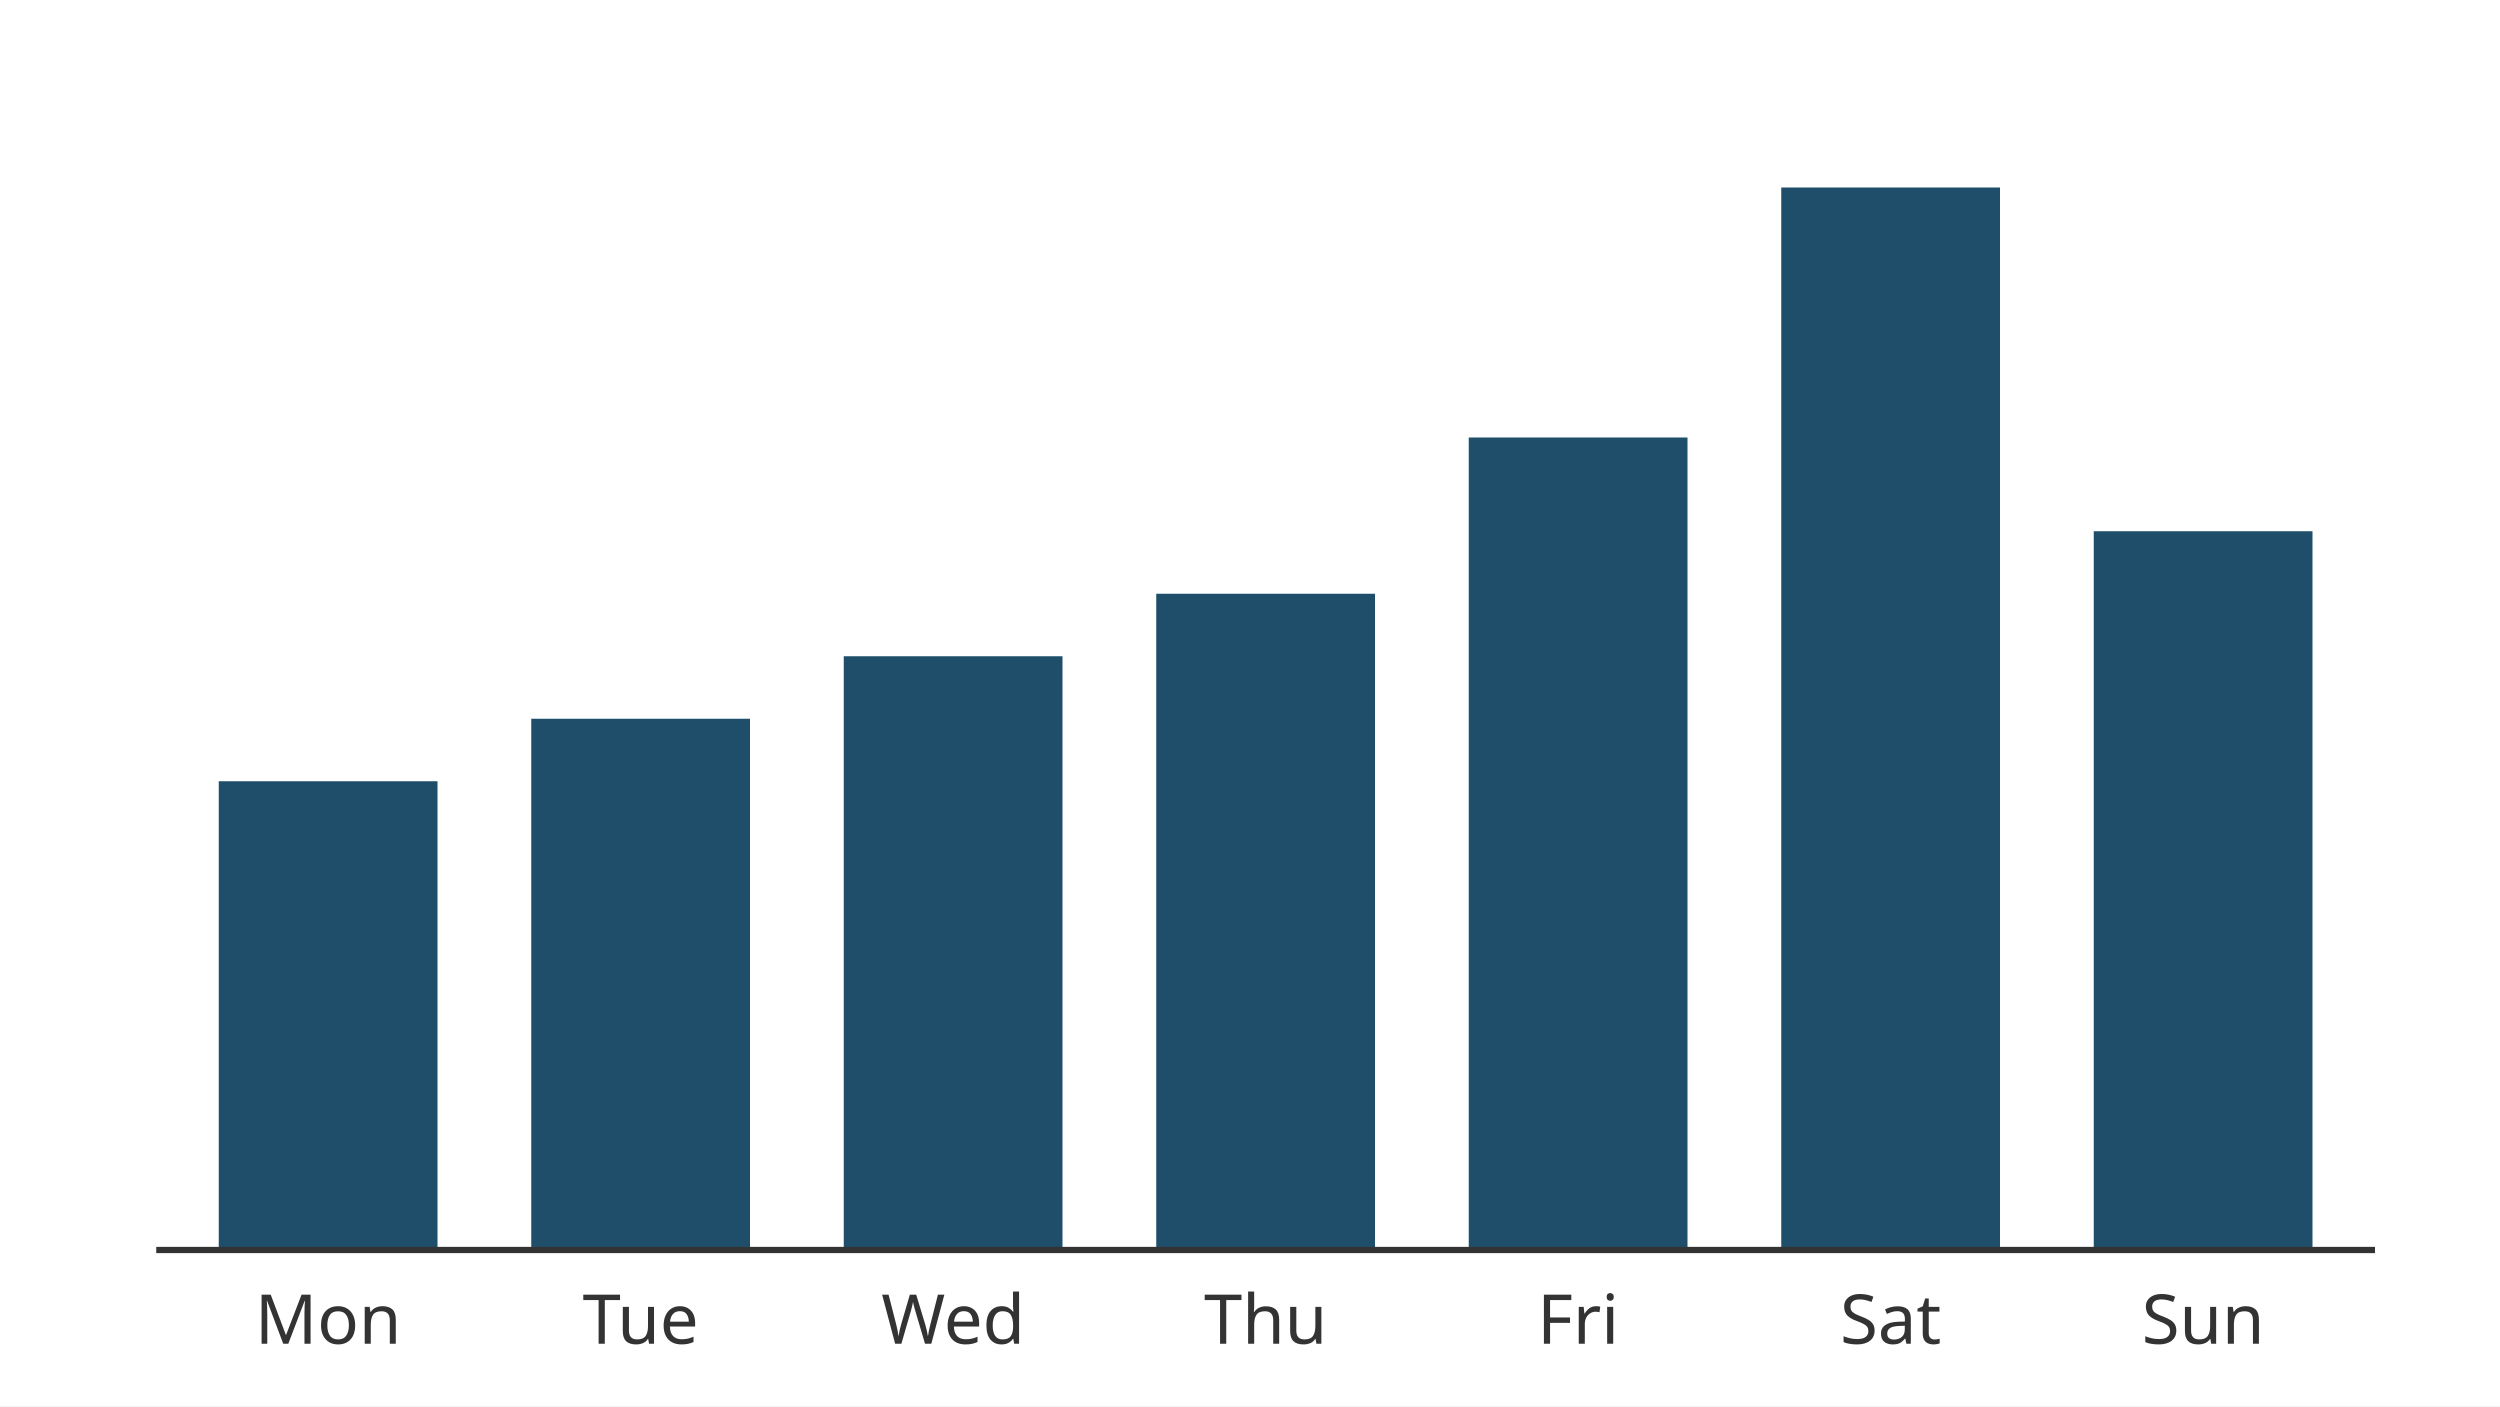
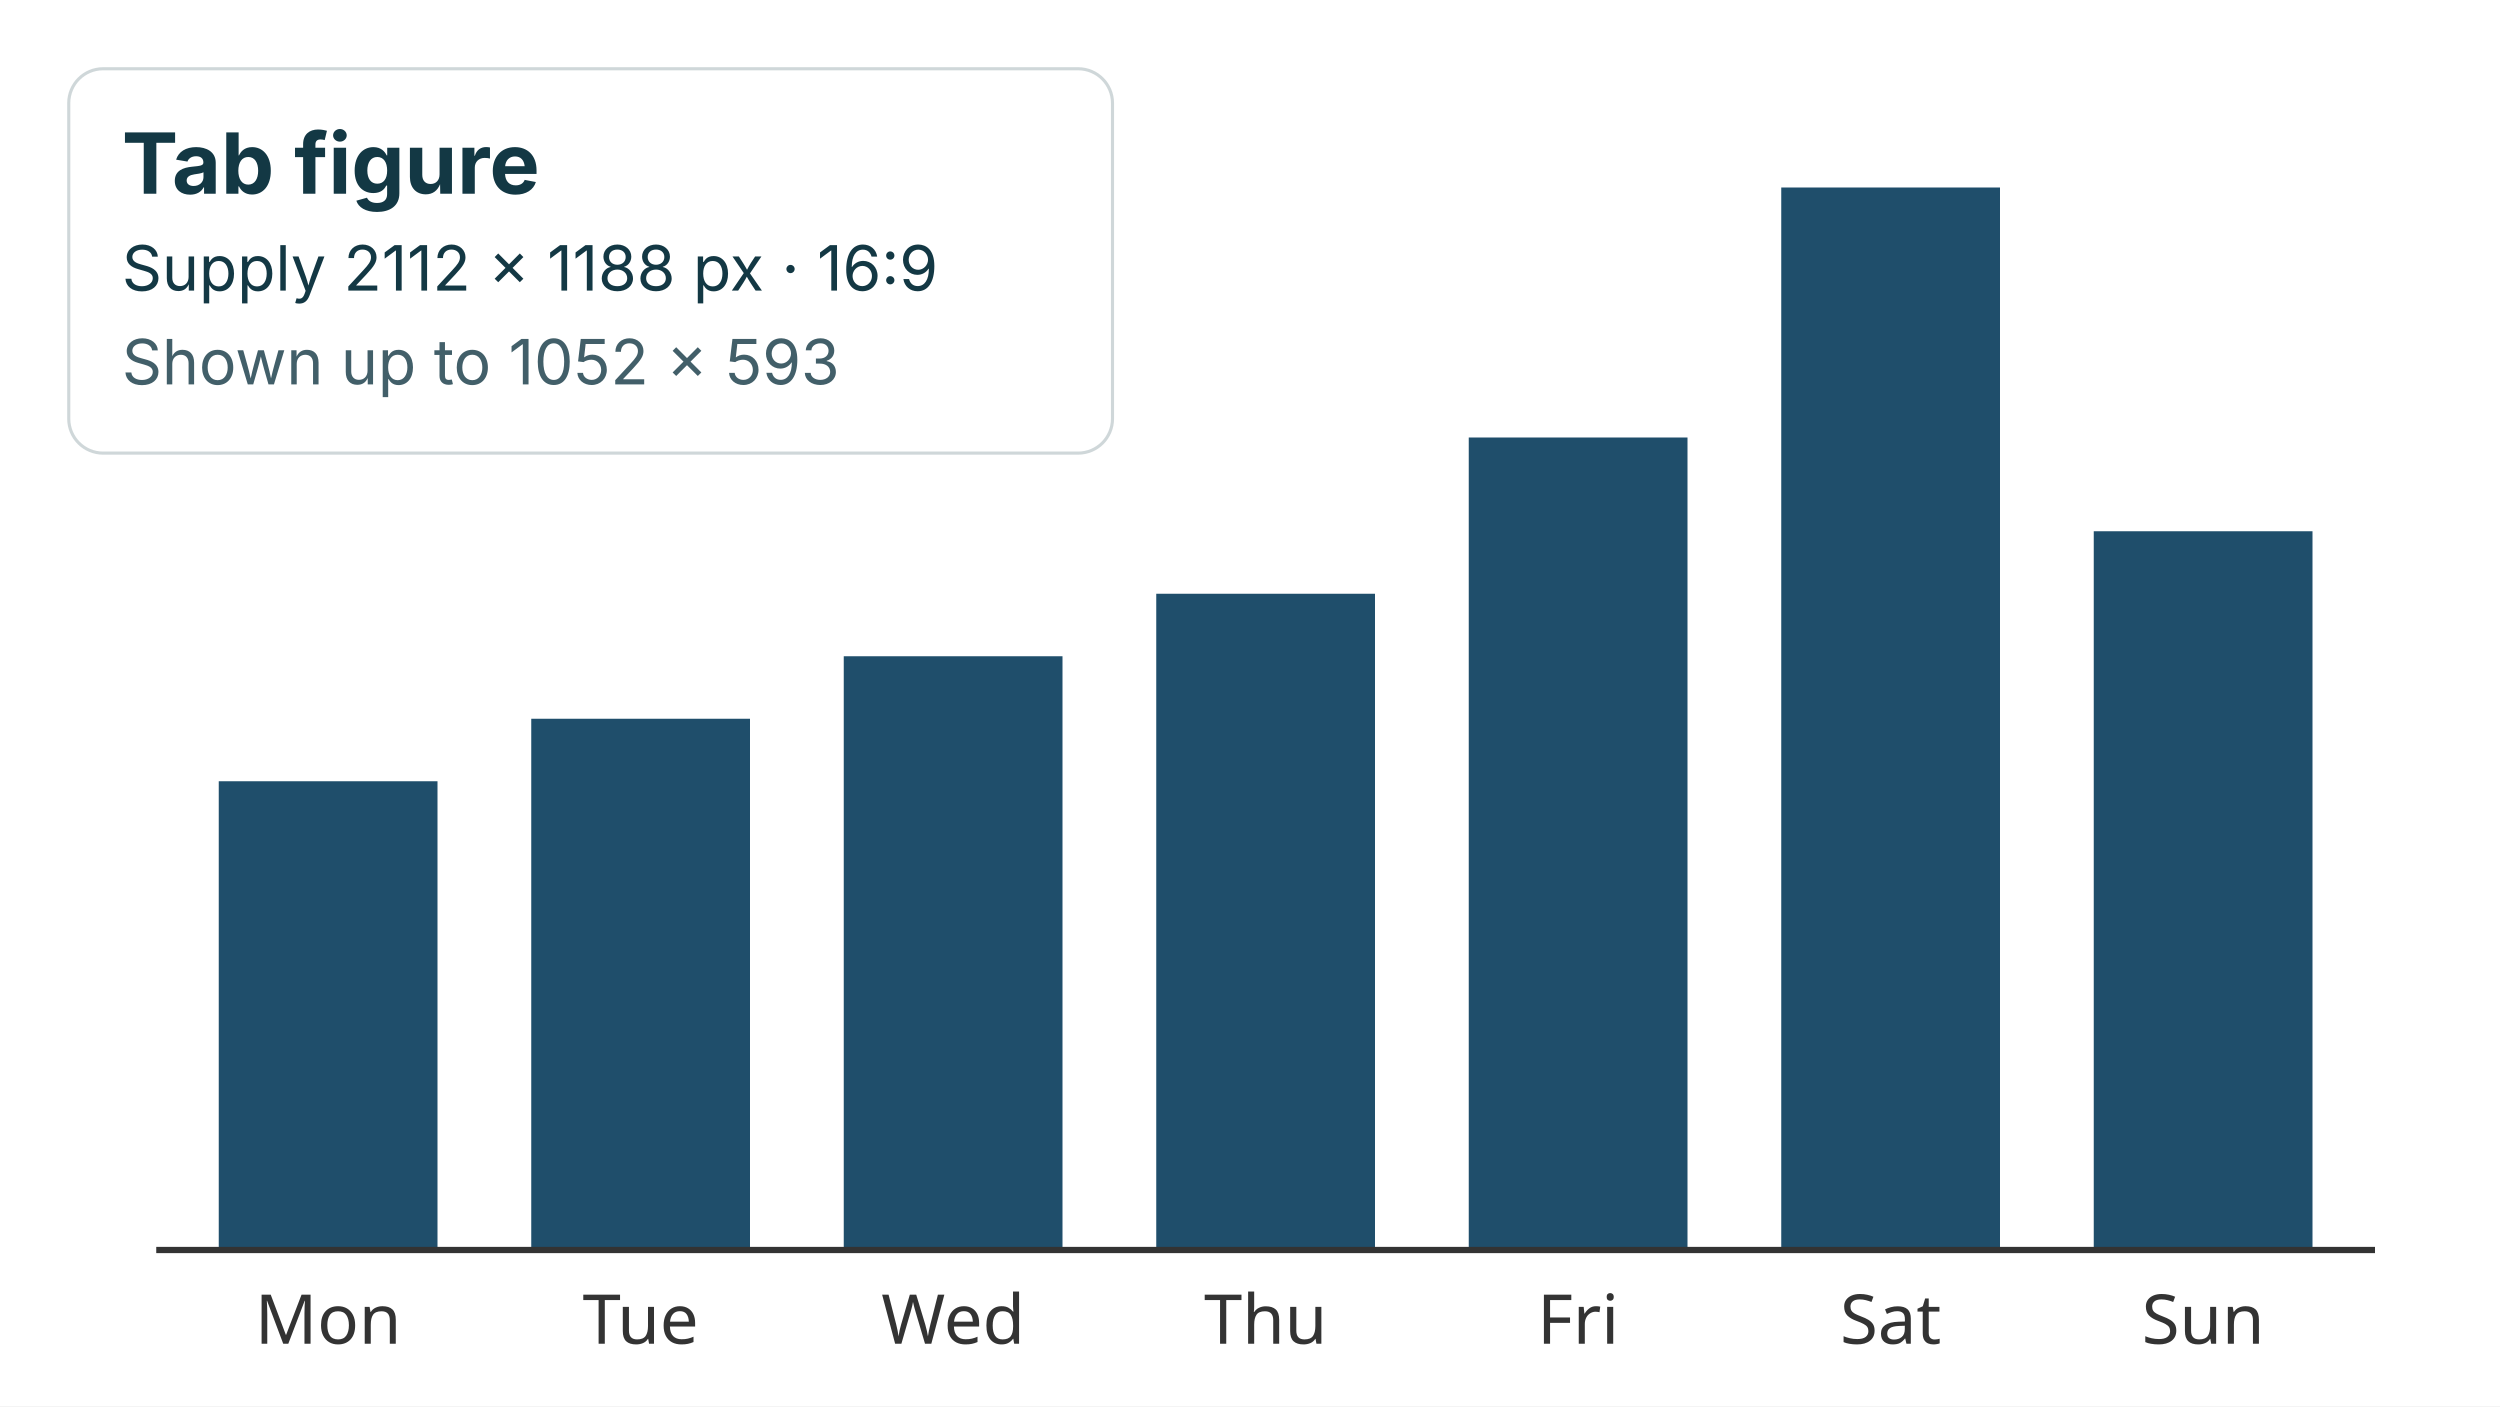
<svg xmlns="http://www.w3.org/2000/svg" viewBox="0 0 800 450" width="800" height="450">
  <rect width="800" height="450" fill="#ffffff" />
  <g fill="#1f4e6b">
    <rect x="70" y="250" width="70" height="150" />
    <rect x="170" y="230" width="70" height="170" />
    <rect x="270" y="210" width="70" height="190" />
    <rect x="370" y="190" width="70" height="210" />
    <rect x="470" y="140" width="70" height="260" />
    <rect x="570" y="60" width="70" height="340" />
    <rect x="670" y="170" width="70" height="230" />
  </g>
  <line x1="50" y1="400" x2="760" y2="400" stroke="#333333" stroke-width="2" />
  <g fill="#333333" font-family="sans-serif" font-size="22" text-anchor="middle">
    <text x="105" y="430">Mon</text>
    <text x="205" y="430">Tue</text>
    <text x="305" y="430">Wed</text>
    <text x="405" y="430">Thu</text>
    <text x="505" y="430">Fri</text>
    <text x="605" y="430">Sat</text>
    <text x="705" y="430">Sun</text>
  </g>
+   <g font-family="system-ui, -apple-system, 'Segoe UI', sans-serif" fill="#133844">
+     <rect x="22" y="22" width="334" height="123" rx="11" fill="#ffffff" fill-opacity="0.88" stroke="#133844" stroke-opacity="0.2" />
+     <text x="39" y="62" font-size="27" font-weight="700">Tab figure</text>
+     <text x="39" y="93" font-size="20">Supply 2112 × 1188 px · 16:9</text>
+     <text x="39" y="123" font-size="20" fill-opacity="0.8">Shown up to 1052 × 593</text>
+   </g>
</svg>
